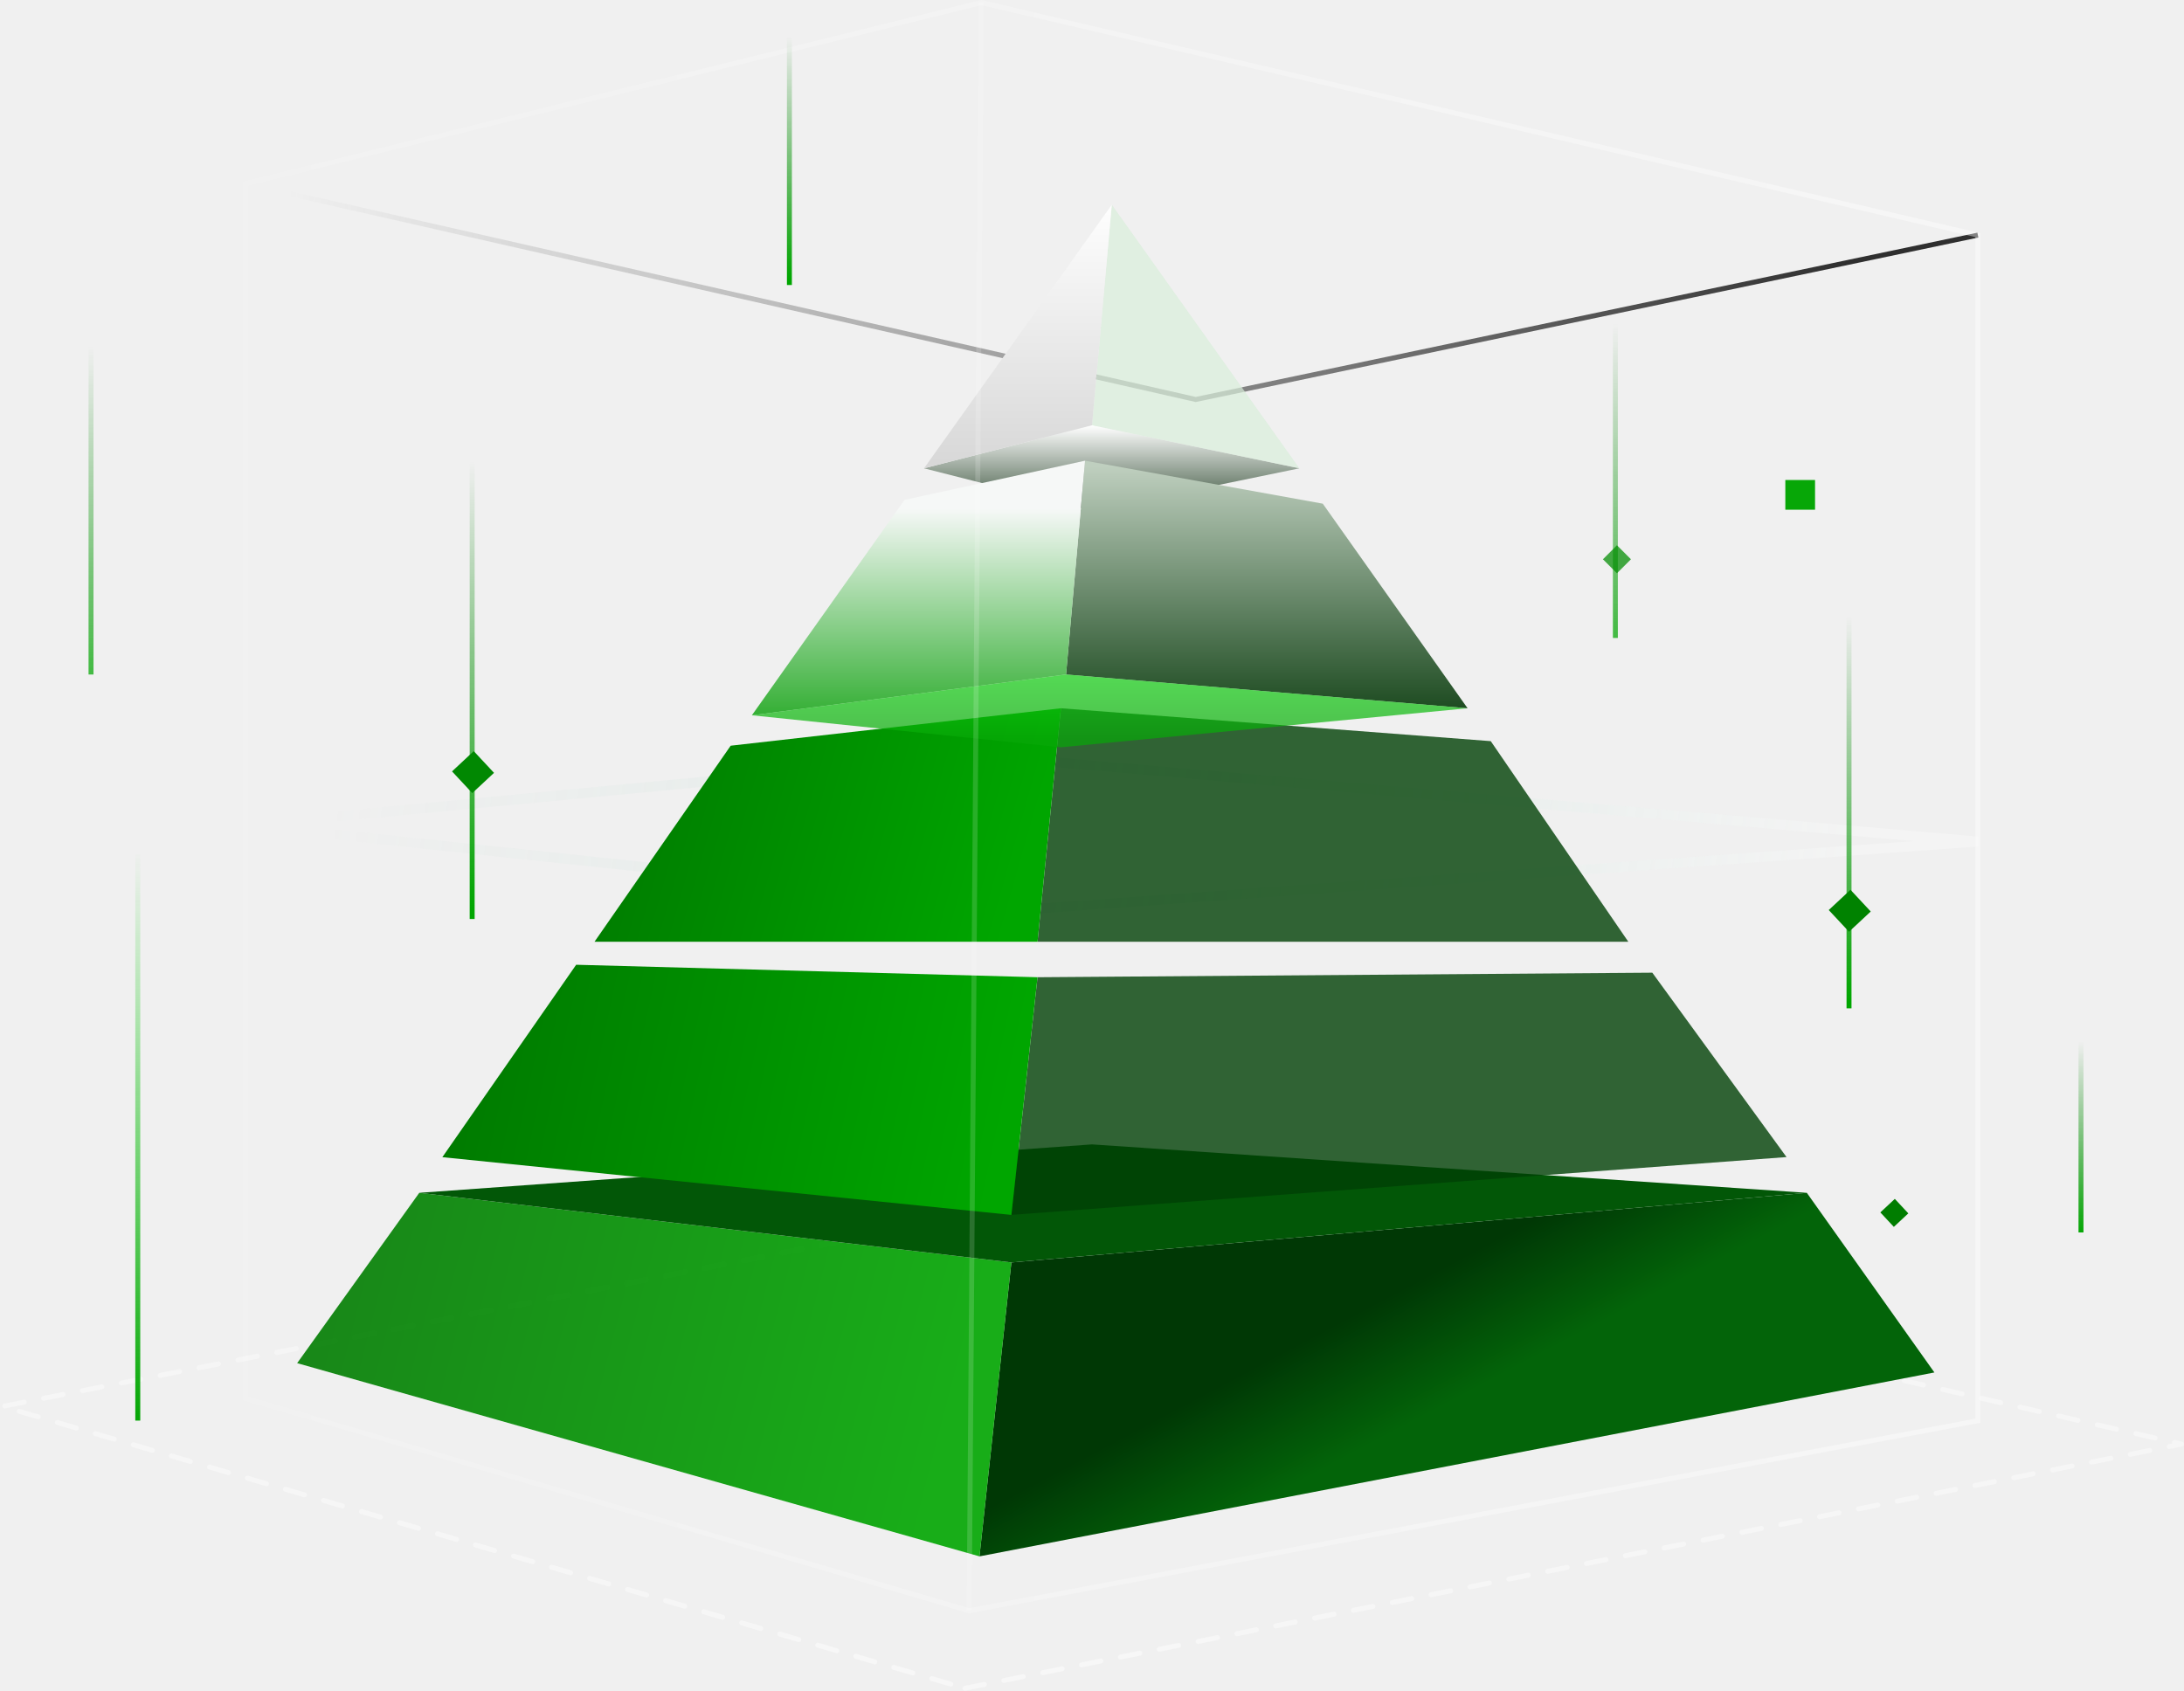
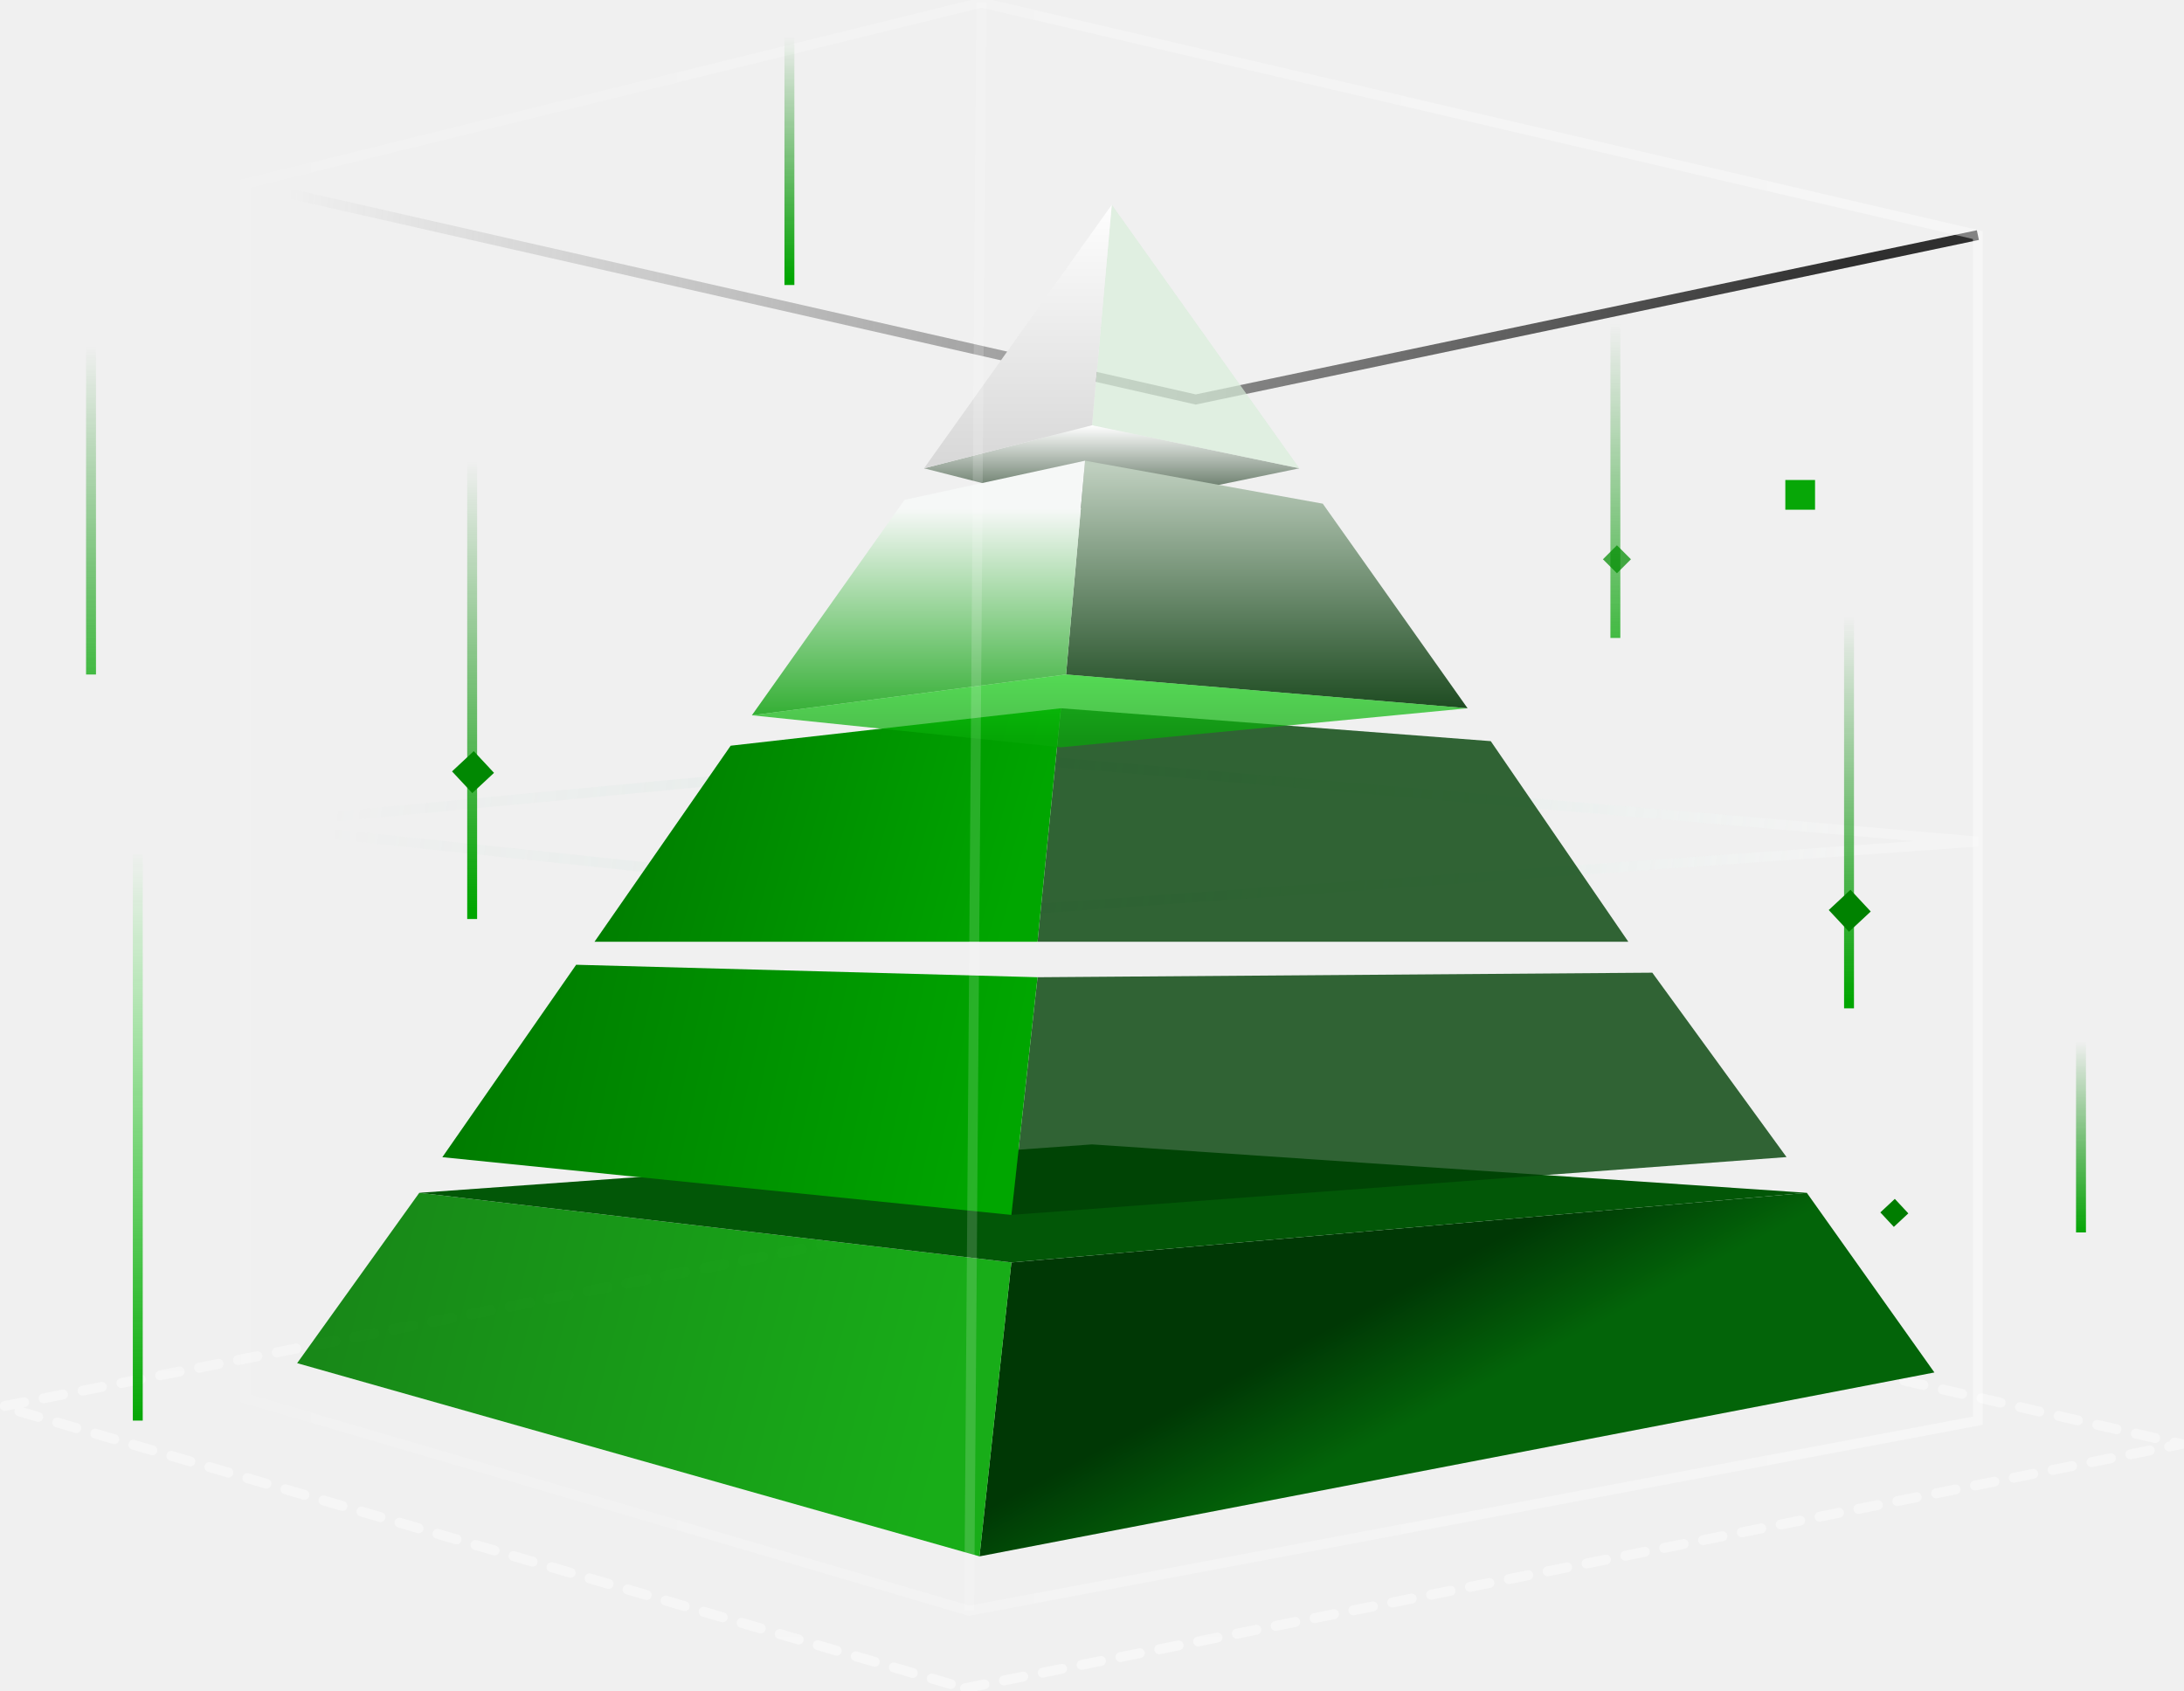
<svg xmlns="http://www.w3.org/2000/svg" xmlns:xlink="http://www.w3.org/1999/xlink" id="图层_1" data-name="图层 1" viewBox="0 0 220.5 170.74">
  <defs>
-     <style>.cls-1,.cls-12,.cls-16,.cls-17,.cls-18,.cls-19,.cls-20,.cls-21,.cls-22,.cls-23,.cls-29,.cls-3{fill:none;}.cls-1{stroke-linecap:round;stroke-linejoin:round;stroke-dasharray:2;stroke:url(#未命名的渐变);}.cls-1,.cls-12,.cls-16,.cls-17,.cls-18,.cls-19,.cls-20,.cls-21,.cls-22,.cls-23,.cls-29{stroke-width:0.5px;}.cls-10,.cls-11,.cls-13,.cls-14,.cls-15,.cls-2,.cls-4,.cls-5,.cls-6,.cls-7,.cls-8,.cls-9{fill-rule:evenodd;}.cls-2{fill:url(#未命名的渐变_2);}.cls-3{stroke:url(#未命名的渐变_3);}.cls-4{fill-opacity:0.9;fill:url(#未命名的渐变_4);}.cls-5{fill:#025707;}.cls-6{fill:#004005;fill-opacity:0.8;}.cls-7{fill:url(#未命名的渐变_5);}.cls-8{fill:url(#未命名的渐变_6);}.cls-9{fill:url(#未命名的渐变_7);}.cls-10{fill:url(#未命名的渐变_8);}.cls-11{fill:url(#未命名的渐变_9);}.cls-12{stroke:url(#未命名的渐变_10);}.cls-13,.cls-14{fill-opacity:0.7;}.cls-13{fill:url(#未命名的渐变_11);}.cls-14{fill:#d9eeda;}.cls-15{fill:url(#未命名的渐变_12);}.cls-16{opacity:0.41;stroke:url(#未命名的渐变_13);}.cls-16,.cls-19,.cls-21,.cls-28,.cls-29{isolation:isolate;}.cls-17{stroke:url(#未命名的渐变_14);}.cls-18{stroke:url(#未命名的渐变_15);}.cls-19,.cls-21,.cls-28{opacity:0.73;}.cls-19{stroke:url(#未命名的渐变_16);}.cls-20{stroke:url(#未命名的渐变_17);}.cls-21{stroke:url(#未命名的渐变_18);}.cls-22{stroke:url(#未命名的渐变_19);}.cls-23{stroke:url(#未命名的渐变_20);}.cls-24{fill:#008200;}.cls-25{fill:#018802;}.cls-26{fill:#007d00;}.cls-27{fill:#07a707;}.cls-28{fill:#008c00;}.cls-29{stroke:#fff;opacity:0.16;}</style>
+     <style>.cls-1,.cls-12,.cls-16,.cls-17,.cls-18,.cls-19,.cls-20,.cls-21,.cls-22,.cls-23,.cls-29,.cls-3{fill:none;}.cls-1{stroke-linecap:round;stroke-linejoin:round;stroke-dasharray:2;stroke:url(#未命名的渐变);}.cls-1,.cls-12,.cls-16,.cls-17,.cls-18,.cls-19,.cls-20,.cls-21,.cls-22,.cls-23,.cls-29{strokeWidth:0.5px;}.cls-10,.cls-11,.cls-13,.cls-14,.cls-15,.cls-2,.cls-4,.cls-5,.cls-6,.cls-7,.cls-8,.cls-9{fillRule:evenodd;}.cls-2{fill:url(#未命名的渐变_2);}.cls-3{stroke:url(#未命名的渐变_3);}.cls-4{fill-opacity:0.9;fill:url(#未命名的渐变_4);}.cls-5{fill:#025707;}.cls-6{fill:#004005;fill-opacity:0.8;}.cls-7{fill:url(#未命名的渐变_5);}.cls-8{fill:url(#未命名的渐变_6);}.cls-9{fill:url(#未命名的渐变_7);}.cls-10{fill:url(#未命名的渐变_8);}.cls-11{fill:url(#未命名的渐变_9);}.cls-12{stroke:url(#未命名的渐变_10);}.cls-13,.cls-14{fill-opacity:0.7;}.cls-13{fill:url(#未命名的渐变_11);}.cls-14{fill:#d9eeda;}.cls-15{fill:url(#未命名的渐变_12);}.cls-16{opacity:0.41;stroke:url(#未命名的渐变_13);}.cls-16,.cls-19,.cls-21,.cls-28,.cls-29{isolation:isolate;}.cls-17{stroke:url(#未命名的渐变_14);}.cls-18{stroke:url(#未命名的渐变_15);}.cls-19,.cls-21,.cls-28{opacity:0.73;}.cls-19{stroke:url(#未命名的渐变_16);}.cls-20{stroke:url(#未命名的渐变_17);}.cls-21{stroke:url(#未命名的渐变_18);}.cls-22{stroke:url(#未命名的渐变_19);}.cls-23{stroke:url(#未命名的渐变_20);}.cls-24{fill:#008200;}.cls-25{fill:#018802;}.cls-26{fill:#007d00;}.cls-27{fill:#07a707;}.cls-28{fill:#008c00;}.cls-29{stroke:#fff;opacity:0.16;}</style>
    <linearGradient id="未命名的渐变" x1="-149.71" y1="232.75" x2="-149.71" y2="231.78" gradientTransform="matrix(220, 0, 0, -50.04, 33070, 11497.44)" gradientUnits="userSpaceOnUse">
      <stop offset="0" stop-color="#fff" stop-opacity="0.32" />
      <stop offset="1" stop-color="#fff" stop-opacity="0.44" />
    </linearGradient>
    <linearGradient id="未命名的渐变_2" x1="-148.86" y1="233.88" x2="-148.68" y2="233.75" gradientTransform="matrix(96.41, 0, 0, -36.71, 14483.48, 8721.1)" gradientUnits="userSpaceOnUse">
      <stop offset="0" stop-color="#003805" />
      <stop offset="1" stop-color="#036409" />
    </linearGradient>
    <linearGradient id="未命名的渐变_3" x1="-149.96" y1="241.87" x2="-149.07" y2="241.86" gradientTransform="matrix(174.89, 0, 0, -15.44, 26259.35, 3818.73)" gradientUnits="userSpaceOnUse">
      <stop offset="0" stop-color="#66bb9f" stop-opacity="0" />
      <stop offset="1" stop-color="#fff" stop-opacity="0.28" />
    </linearGradient>
    <linearGradient id="未命名的渐变_4" x1="-148.55" y1="233.88" x2="-147.64" y2="233.76" gradientTransform="matrix(72.12, 0, 0, -36.71, 10745.39, 8721.1)" gradientUnits="userSpaceOnUse">
      <stop offset="0" stop-color="#007c00" />
      <stop offset="1" stop-color="#00a600" />
    </linearGradient>
    <linearGradient id="未命名的渐变_5" x1="-148.06" y1="236.52" x2="-147.16" y2="236.44" gradientTransform="matrix(60.09, 0, 0, -25.26, 8944.72, 6083.41)" xlink:href="#未命名的渐变_4" />
    <linearGradient id="未命名的渐变_6" x1="-147.27" y1="237.13" x2="-146.36" y2="237" gradientTransform="matrix(47.09, 0, 0, -23.58, 6996.3, 5672.99)" xlink:href="#未命名的渐变_4" />
    <linearGradient id="未命名的渐变_7" x1="-145.91" y1="253.24" x2="-145.91" y2="252.24" gradientTransform="matrix(37.9, 0, 0, -8.66, 5642.83, 2236.04)" gradientUnits="userSpaceOnUse">
      <stop offset="0" stop-color="#fff" />
      <stop offset="1" stop-color="#334d35" />
    </linearGradient>
    <linearGradient id="未命名的渐变_8" x1="-146.21" y1="237.05" x2="-146.21" y2="235.89" gradientTransform="matrix(40.54, 0, 0, -24.99, 6055.33, 5970.99)" gradientUnits="userSpaceOnUse">
      <stop offset="0" stop-color="#bfcfbf" />
      <stop offset="1" stop-color="#003304" />
    </linearGradient>
    <linearGradient id="未命名的渐变_9" x1="-145.33" y1="236.66" x2="-145.33" y2="235.63" gradientTransform="matrix(33.64, 0, 0, -25.7, 4982.22, 6133.53)" gradientUnits="userSpaceOnUse">
      <stop offset="0" stop-color="#f6f8f7" />
      <stop offset="1" stop-color="#009b00" />
    </linearGradient>
    <linearGradient id="未命名的渐变_10" x1="-149.99" y1="237.95" x2="-149.06" y2="237.94" gradientTransform="matrix(171.79, 0, 0, -21.09, 25793.96, 5051.02)" gradientUnits="userSpaceOnUse">
      <stop offset="0" stop-color="#5c5c5c" stop-opacity="0" />
      <stop offset="1" stop-color="#2f2f2f" />
    </linearGradient>
    <linearGradient id="未命名的渐变_11" x1="-148.09" y1="257.63" x2="-148.09" y2="256.63" gradientTransform="matrix(72.26, 0, 0, -7.36, 10813.3, 1963.69)" gradientUnits="userSpaceOnUse">
      <stop offset="0" stop-color="#11d311" />
      <stop offset="1" stop-color="#07a707" />
    </linearGradient>
    <linearGradient id="未命名的渐变_12" x1="-141.32" y1="236.53" x2="-141.32" y2="235.53" gradientTransform="matrix(18.96, 0, 0, -26.62, 2782.06, 6316.45)" gradientUnits="userSpaceOnUse">
      <stop offset="0" stop-color="#fff" />
      <stop offset="1" stop-color="#d8d8d8" />
    </linearGradient>
    <linearGradient id="未命名的渐变_13" x1="-150" y1="229.29" x2="-149" y2="229.29" gradientTransform="matrix(174.89, 0, 0, -162.39, 26259.35, 37314.77)" gradientUnits="userSpaceOnUse">
      <stop offset="0" stop-color="#fff" stop-opacity="0.22" />
      <stop offset="1" stop-color="#fff" />
    </linearGradient>
    <linearGradient id="未命名的渐变_14" x1="23.06" y1="238.05" x2="23.06" y2="237.16" gradientTransform="matrix(1, 0, 0, -22.13, 187.05, 5373.21)" gradientUnits="userSpaceOnUse">
      <stop offset="0" stop-color="#007c00" stop-opacity="0" />
      <stop offset="1" stop-color="#00a600" />
    </linearGradient>
    <linearGradient id="未命名的渐变_15" x1="23.06" y1="233.27" x2="23.06" y2="232.38" gradientTransform="matrix(1, 0, 0, -43.65, 163.62, 10244.56)" xlink:href="#未命名的渐变_14" />
    <linearGradient id="未命名的渐变_16" x1="23.06" y1="234.25" x2="23.06" y2="233.37" gradientTransform="matrix(1, 0, 0, -36.36, 140.03, 8549.98)" xlink:href="#未命名的渐变_14" />
    <linearGradient id="未命名的渐变_17" x1="23.06" y1="232.22" x2="23.06" y2="231.22" gradientTransform="matrix(1, 0, 0, -57.21, -9.15, 13371.11)" gradientUnits="userSpaceOnUse">
      <stop offset="0" stop-color="#11d311" stop-opacity="0" />
      <stop offset="1" stop-color="#07a707" />
    </linearGradient>
    <linearGradient id="未命名的渐变_18" x1="23.06" y1="234.08" x2="23.06" y2="233.19" gradientTransform="matrix(1, 0, 0, -37.48, -13.87, 8808.31)" xlink:href="#未命名的渐变_14" />
    <linearGradient id="未命名的渐变_19" x1="23.06" y1="232.54" x2="23.06" y2="231.66" gradientTransform="matrix(1, 0, 0, -51.19, 24.61, 11950.29)" xlink:href="#未命名的渐变_14" />
    <linearGradient id="未命名的渐变_20" x1="23.06" y1="236.13" x2="23.06" y2="235.24" gradientTransform="matrix(1, 0, 0, -27.59, 56.64, 6518.43)" xlink:href="#未命名的渐变_14" />
  </defs>
  <g id="页面-1">
    <g id="切图">
      <g id="编组-20">
        <g id="编组">
          <path id="路径-47" class="cls-1" d="M121.24-98.34,244.06-123l-110.7-25.33L24.06-126.8Z" transform="translate(-23.81 268.82)" />
          <polygon id="路径-34" class="cls-2" points="102.11 127.48 98.89 157.16 195.3 138.59 182.42 120.45 102.11 127.48" />
          <polygon id="路径-49" class="cls-3" points="24.8 83.31 98.89 76.31 199.69 84.98 104.75 91.75 24.8 83.31" />
          <polygon id="路径-35" class="cls-4" points="30 137.65 98.89 157.16 102.11 127.48 42.33 120.45 30 137.65" />
          <polygon id="路径-36" class="cls-5" points="102.11 127.48 182.42 120.45 110.25 115.56 42.33 120.45 102.11 127.48" />
          <polygon id="路径-37" class="cls-6" points="104.75 98.68 102.11 122.68 180.37 116.84 166.82 98.22 104.75 98.68" />
          <polygon id="路径-38" class="cls-7" points="102.11 122.68 44.66 116.85 58.17 97.42 104.75 98.68 102.11 122.68" />
          <polygon id="路径-39" class="cls-6" points="107.11 71.52 104.75 95.1 164.4 95.1 150.51 74.84 107.11 71.52" />
          <polygon id="路径-40" class="cls-8" points="104.75 95.1 60.02 95.1 73.77 75.3 107.11 71.52 104.75 95.1" />
          <polygon id="路径-46" class="cls-9" points="93.29 47.29 110.25 51.6 131.19 47.29 110.25 42.94 93.29 47.29" />
          <polygon id="路径-41" class="cls-10" points="109.55 46.52 107.63 68.11 148.17 71.52 133.55 50.86 109.55 46.52" />
          <polygon id="路径-42" class="cls-11" points="75.91 72.23 107.63 68.11 109.55 46.52 91.32 50.48 75.91 72.23" />
          <polyline id="路径-50" class="cls-12" points="199.69 23.74 120.72 40.34 27.9 19.25" />
          <polygon id="路径-43" class="cls-13" points="75.91 72.23 107.63 68.11 148.17 71.52 107.11 75.46 75.91 72.23" />
          <polygon id="路径-44" class="cls-14" points="112.25 20.67 110.25 42.94 131.19 47.29 112.25 20.67" />
          <polygon id="路径-45" class="cls-15" points="93.29 47.29 110.25 42.94 112.25 20.67 93.29 47.29" />
          <polygon id="路径-48" class="cls-16" points="97.85 162.65 199.69 143.46 199.69 23.74 99.08 0.26 24.8 18.55 24.8 141.21 97.85 162.65" />
          <line id="路径-51" class="cls-17" x1="210.1" y1="124.45" x2="210.1" y2="102.32" />
          <line id="路径-52" class="cls-18" x1="186.68" y1="101.82" x2="186.68" y2="58.17" />
          <line id="路径-53" class="cls-19" x1="163.09" y1="64.42" x2="163.09" y2="28.05" />
          <line id="路径-54" class="cls-20" x1="13.91" y1="143.45" x2="13.91" y2="86.24" />
          <line id="路径-55" class="cls-21" x1="9.19" y1="68.11" x2="9.19" y2="30.62" />
          <line id="路径-56" class="cls-22" x1="47.67" y1="92.8" x2="47.67" y2="41.62" />
          <line id="路径-57" class="cls-23" x1="79.7" y1="28.78" x2="79.7" y2="1.2" />
          <rect id="矩形" class="cls-24" x="209.06" y="-178.35" width="3" height="3" transform="translate(153.37 364.91) rotate(-43)" />
          <rect id="矩形备份-4" class="cls-25" x="70.06" y="-192.35" width="3" height="3" transform="translate(125.58 266.35) rotate(-43)" />
          <rect id="矩形备份" class="cls-26" x="214.06" y="-147.35" width="2" height="2" transform="translate(133.78 376.18) rotate(-43)" />
          <rect id="矩形备份-2" class="cls-27" x="180.25" y="48.47" width="3" height="3" />
          <rect id="矩形备份-3" class="cls-28" x="186.06" y="-213.35" width="2" height="2" transform="translate(181.13 338.9) rotate(-45)" />
          <line id="路径-58" class="cls-29" x1="99.08" y1="0.26" x2="97.85" y2="162.65" />
        </g>
      </g>
    </g>
  </g>
</svg>
